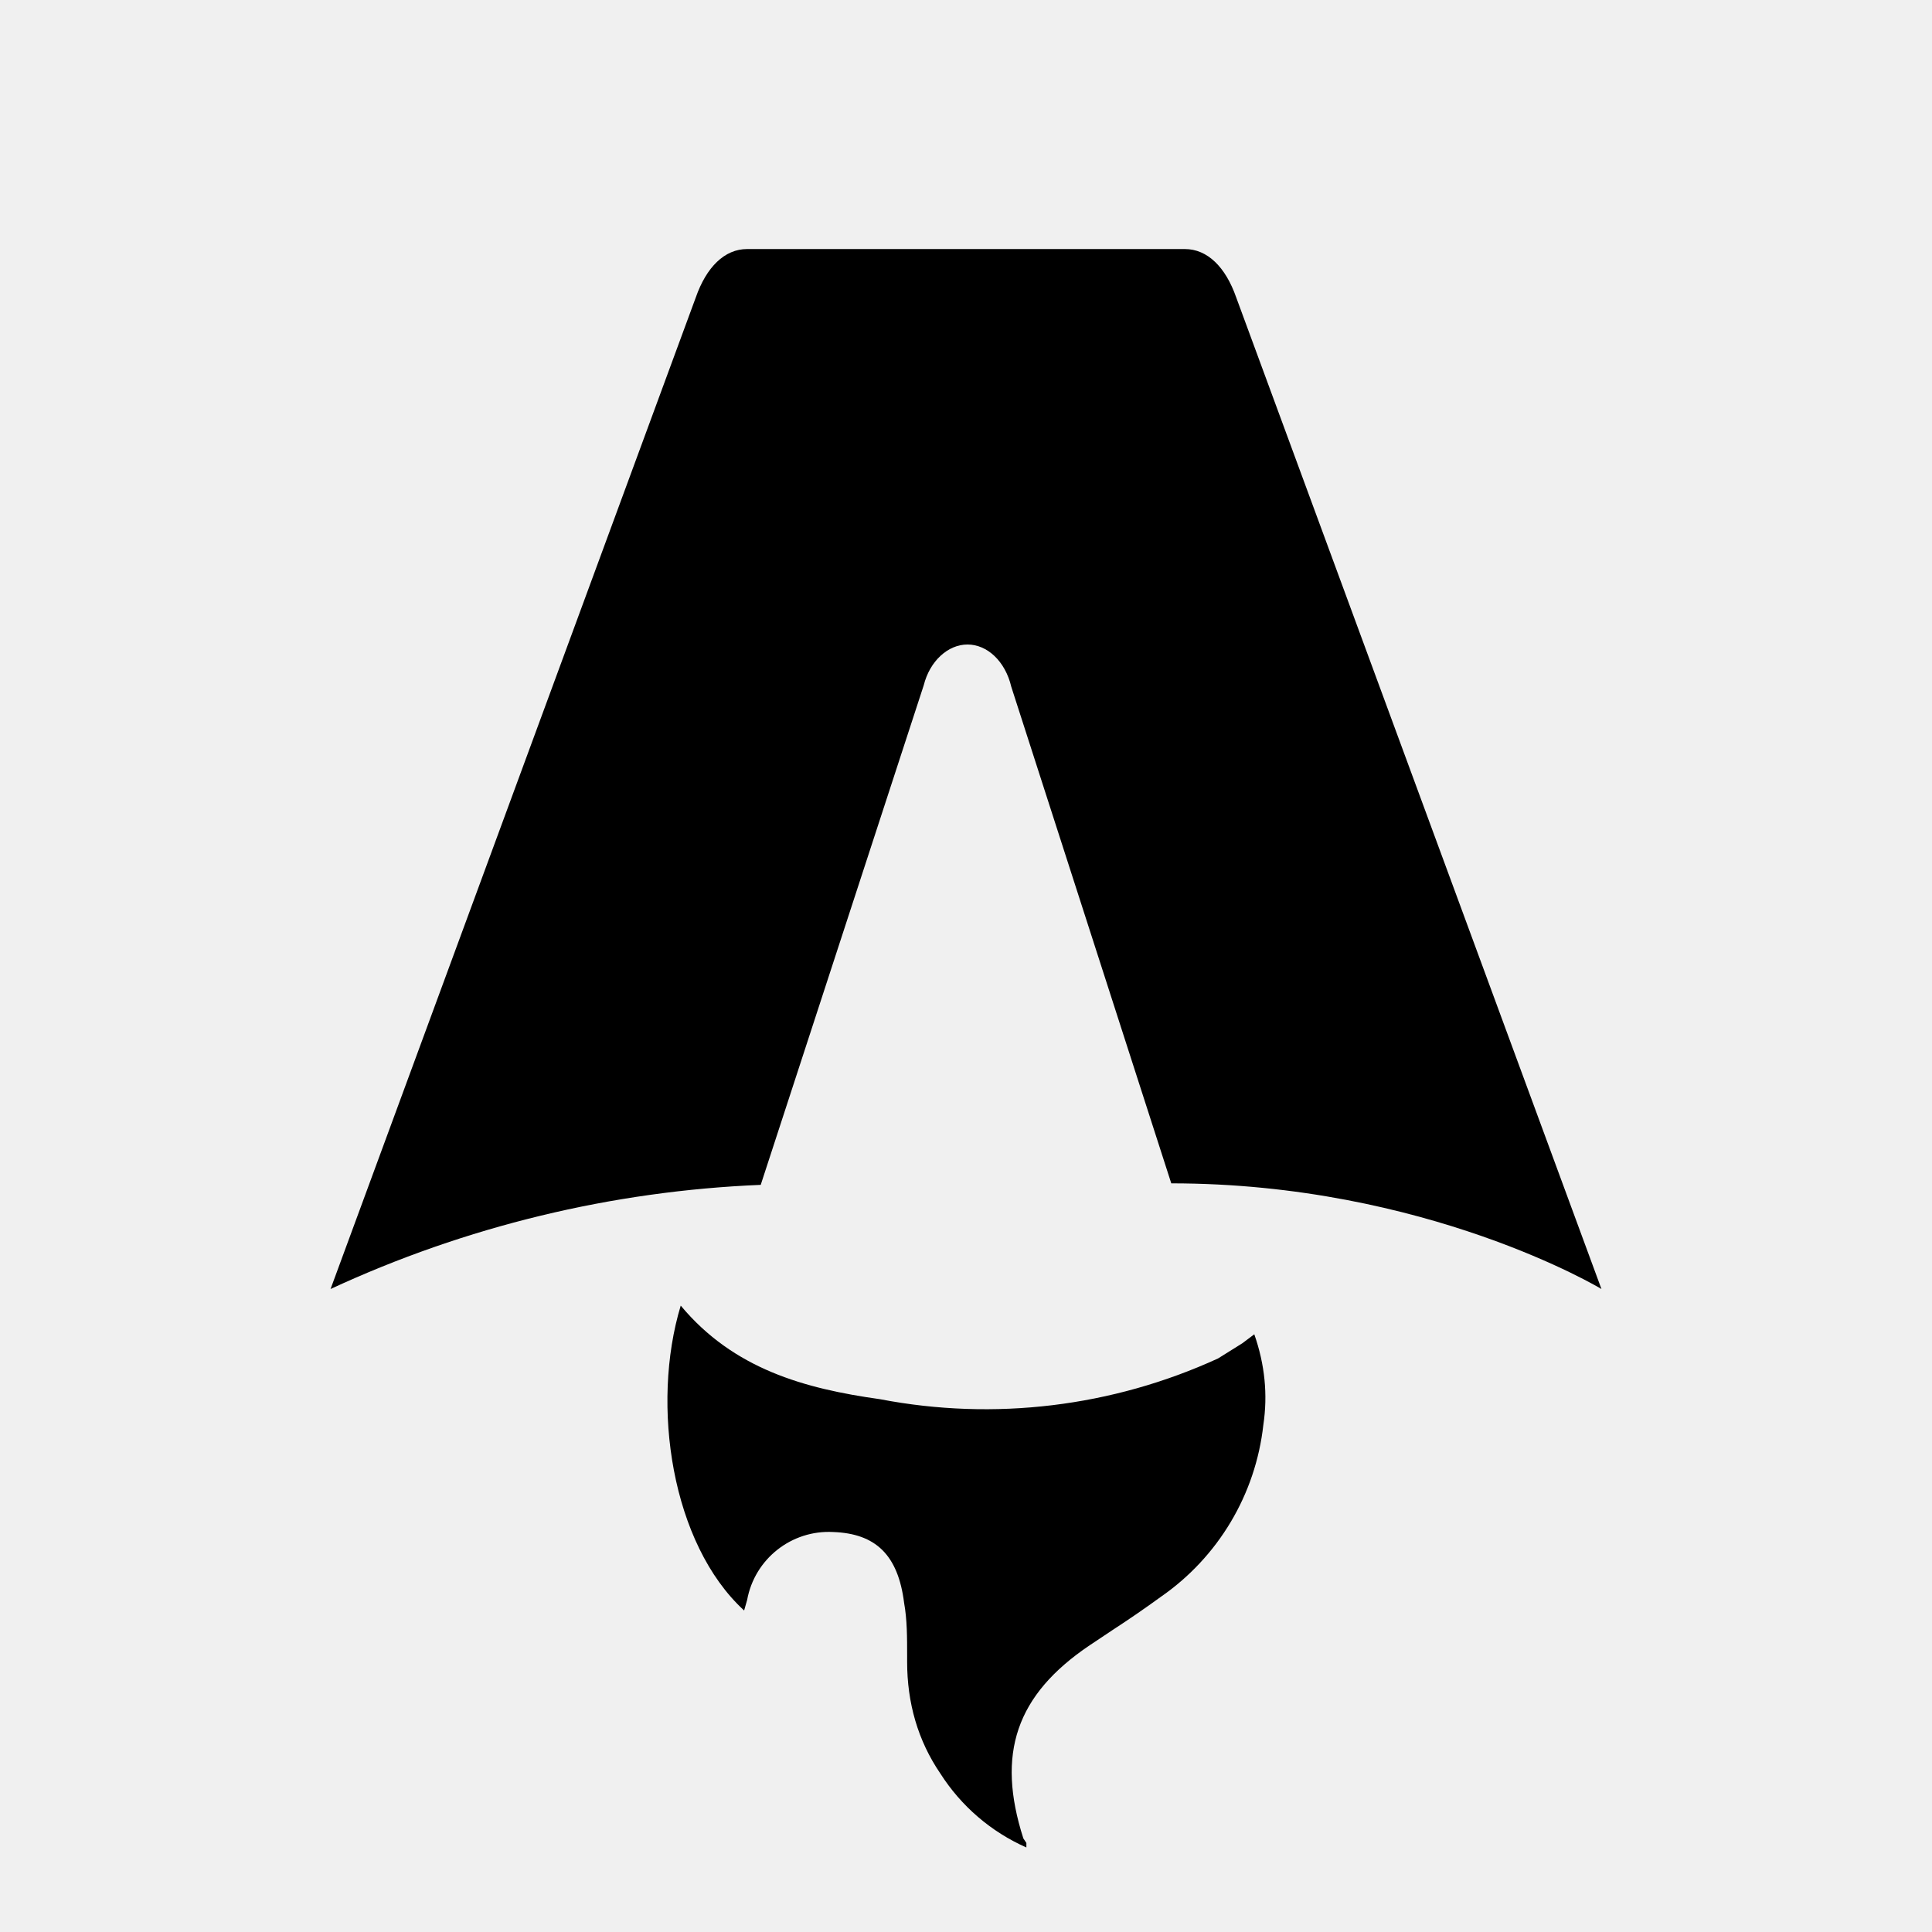
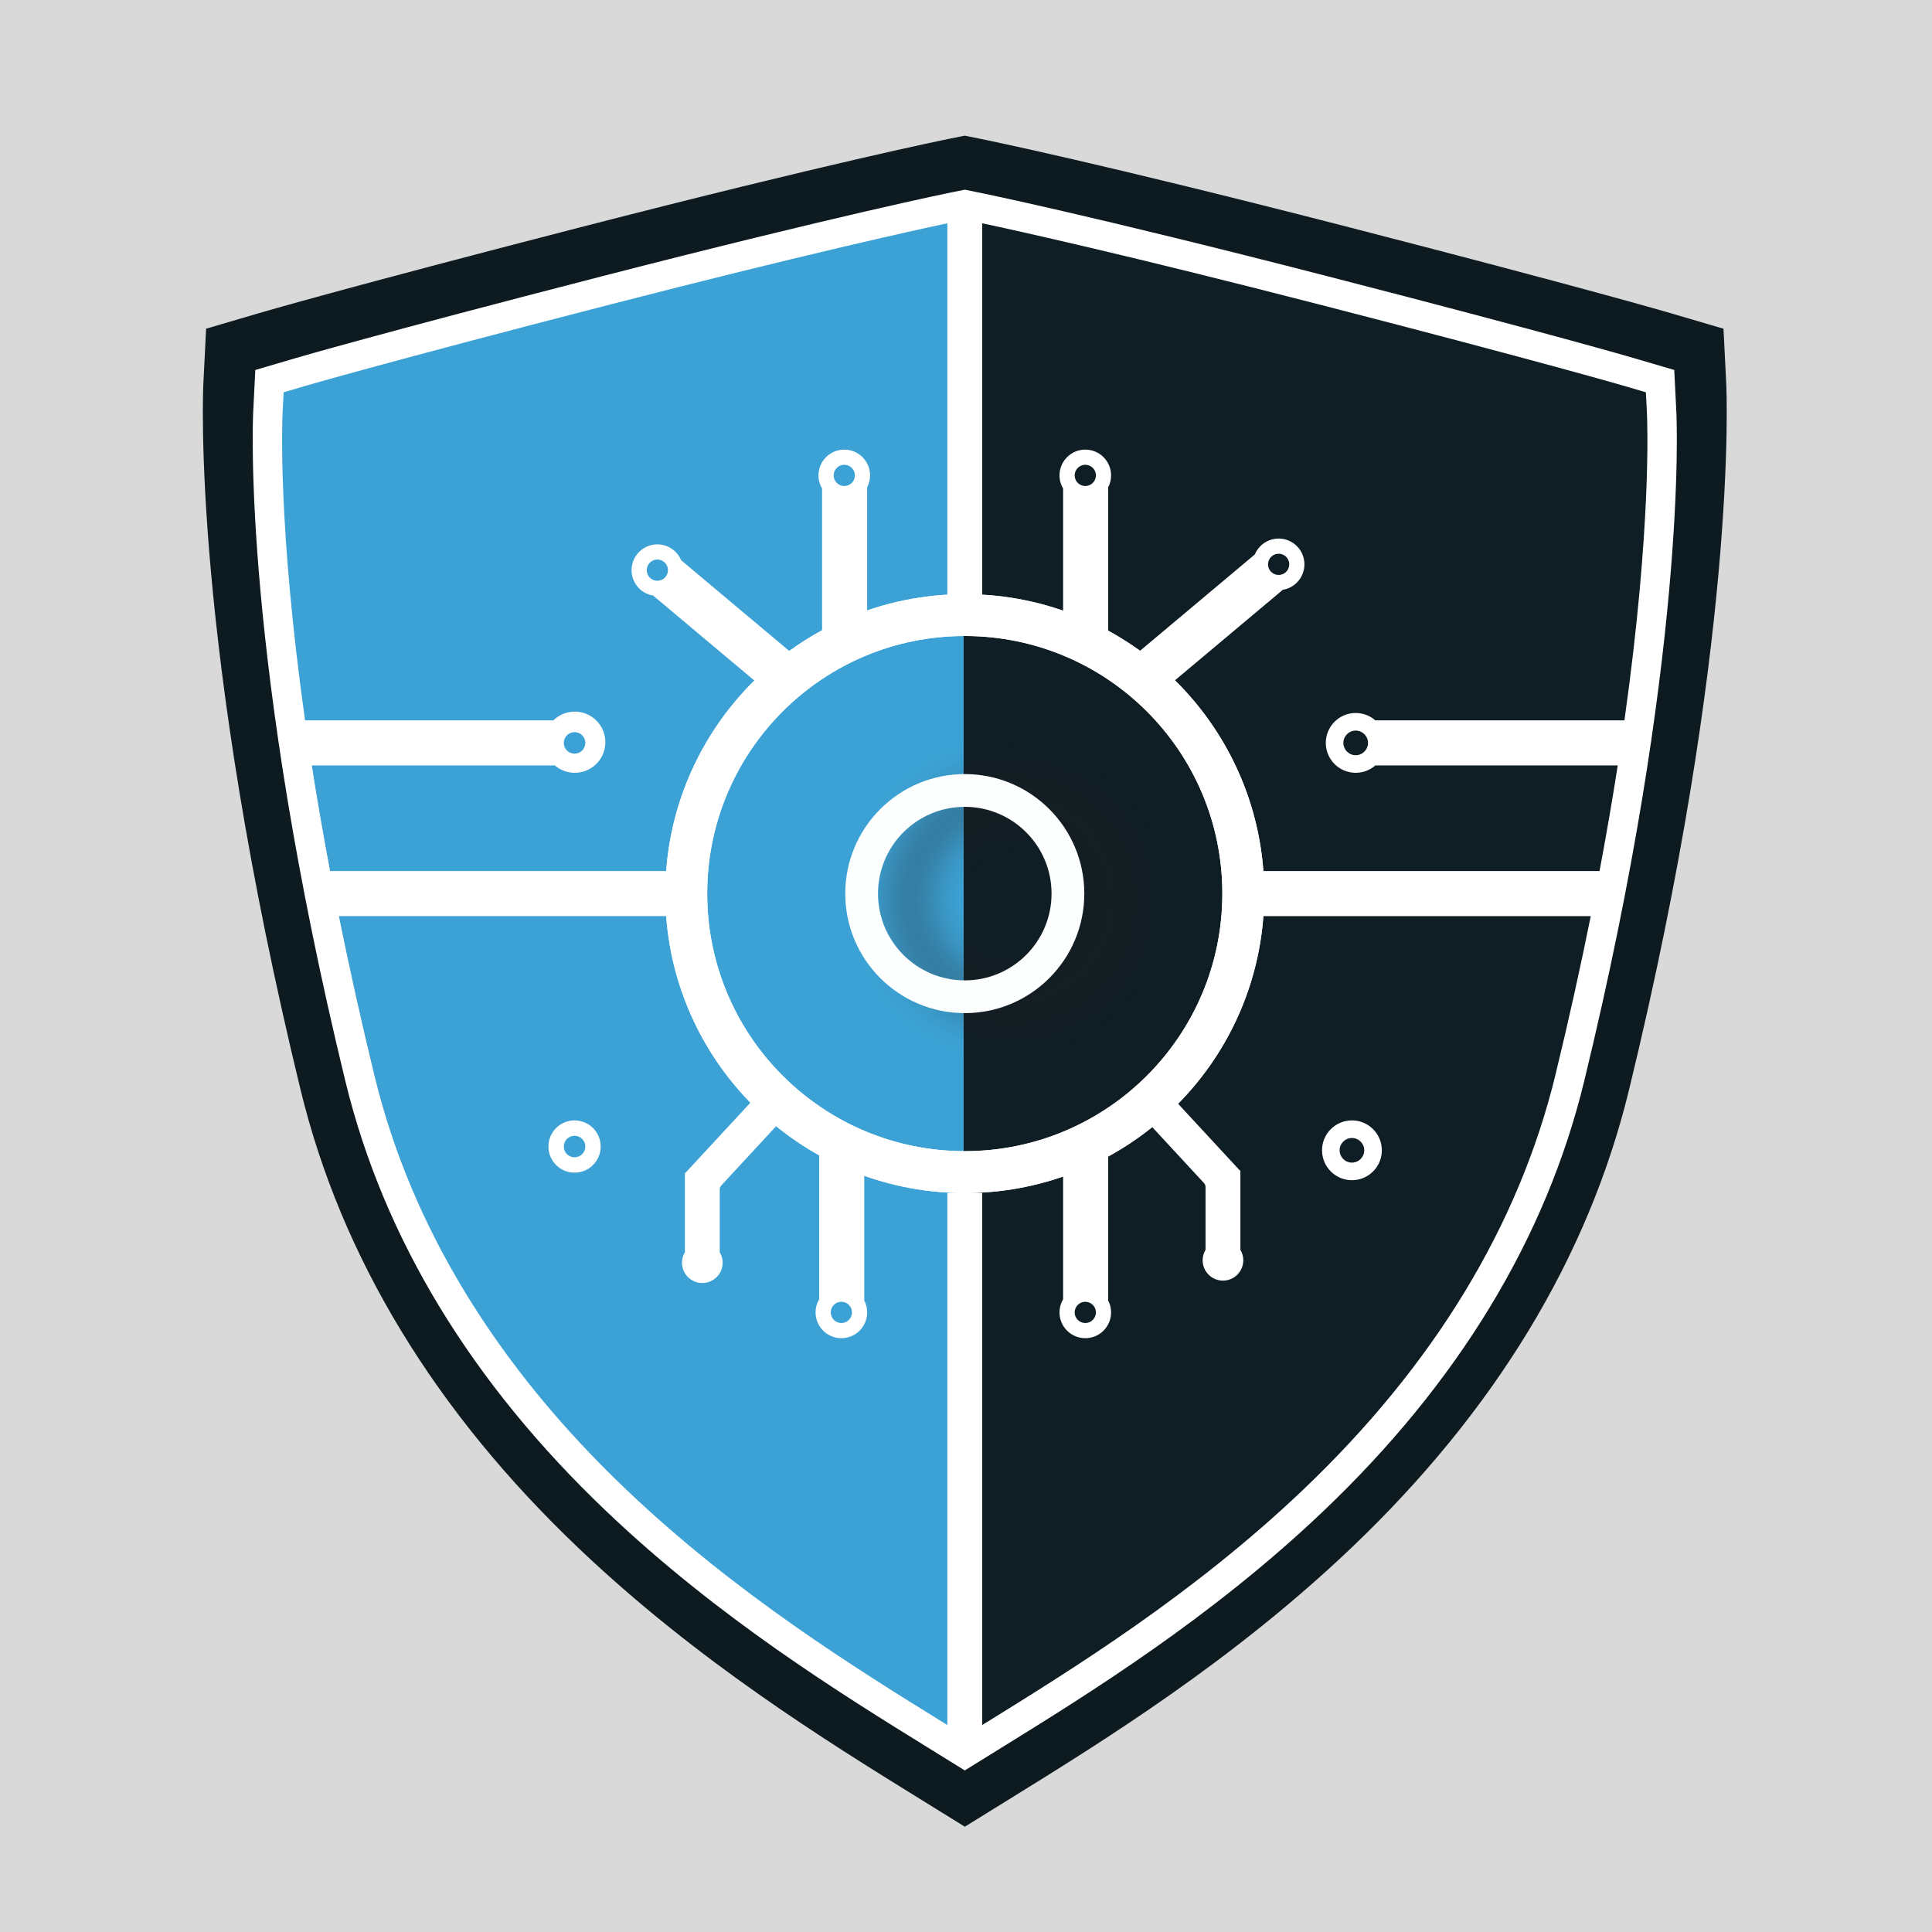
- <svg xmlns="http://www.w3.org/2000/svg" fill="none" viewBox="0 0 128 128">
-   <path d="M50.4 78.5a75.1 75.1 0 0 0-28.5 6.9l24.2-65.7c.7-2 1.9-3.2 3.4-3.2h29c1.5 0 2.7 1.2 3.4 3.2l24.2 65.7s-11.6-7-28.5-7L67 45.5c-.4-1.7-1.6-2.8-2.9-2.8-1.3 0-2.5 1.1-2.9 2.7L50.4 78.5Zm-1.1 28.2Zm-4.2-20.2c-2 6.6-.6 15.8 4.2 20.2a17.5 17.5 0 0 1 .2-.7 5.5 5.5 0 0 1 5.7-4.5c2.8.1 4.3 1.5 4.7 4.7.2 1.1.2 2.3.2 3.5v.4c0 2.7.7 5.2 2.2 7.4a13 13 0 0 0 5.7 4.9v-.3l-.2-.3c-1.8-5.6-.5-9.5 4.4-12.8l1.5-1a73 73 0 0 0 3.2-2.2 16 16 0 0 0 6.8-11.4c.3-2 .1-4-.6-6l-.8.6-1.6 1a37 37 0 0 1-22.4 2.7c-5-.7-9.7-2-13.2-6.2Z" />
-   <style>
-         path { fill: #000; }
-         @media (prefers-color-scheme: dark) {
-             path { fill: #FFF; }
-         }
-     </style>
+ <svg xmlns="http://www.w3.org/2000/svg" width="600" height="600" viewBox="0 0 600 600" fill="none">
+   <rect width="600" height="600" fill="#D9D9D9" />
+   <g clip-path="url(#clip0_172_139)">
+     <path d="M300.932 65.68V542.293C244.487 507.347 143.429 445.645 116.329 334.189C82.763 196.12 86.578 119.844 86.578 119.844C86.578 119.844 112.514 112.214 186.509 93.141C264.841 72.958 300.932 65.68 300.932 65.68Z" fill="#3CA2D5" />
+     <path d="M484.213 333.855C457.122 445.311 356.064 507.014 299.619 541.959V65.346C299.619 65.346 335.71 72.615 414.042 92.807C488.028 111.88 513.973 119.51 513.973 119.51C513.973 119.51 517.788 195.786 484.222 333.855H484.213Z" fill="#0F1D24" />
+     <path d="M483.871 338.698C456.781 450.154 355.722 511.856 299.277 546.802V70.189C299.277 70.189 335.368 77.458 413.7 97.65C487.686 116.723 513.631 124.353 513.631 124.353C513.631 124.353 517.446 200.629 483.88 338.698H483.871Z" fill="#0F1D24" />
+     <path d="M299.621 184.522C248.262 184.522 206.625 226.159 206.625 277.518C206.625 328.877 248.262 370.514 299.621 370.514C350.98 370.514 392.617 328.877 392.617 277.518C392.617 226.159 350.98 184.522 299.621 184.522ZM299.621 357.501C255.45 357.501 219.629 321.689 219.629 277.509C219.629 233.329 255.441 197.517 299.621 197.517C343.801 197.517 379.612 233.329 379.612 277.509C379.612 321.689 343.801 357.501 299.621 357.501Z" fill="#FDFEFE" />
+     <g filter="url(#filter0_d_172_139)">
+       <path d="M299.621 240.399C279.123 240.399 262.502 257.02 262.502 277.518C262.502 298.016 279.123 314.637 299.621 314.637C320.119 314.637 336.74 298.016 336.74 277.518C336.74 257.02 320.119 240.399 299.621 240.399ZM299.621 304.464C284.741 304.464 272.675 292.398 272.675 277.518C272.675 262.638 284.741 250.572 299.621 250.572C314.501 250.572 326.567 262.638 326.567 277.518C326.567 292.398 314.501 304.464 299.621 304.464Z" fill="#FDFEFE" />
+     </g>
+     <path d="M531.569 118.744L530.893 105.144L517.834 101.302C516.77 100.987 490.933 93.42 418.003 74.626C340.635 54.687 304.896 47.437 303.408 47.139L299.621 46.372L295.833 47.139C294.345 47.437 258.615 54.687 181.239 74.626C108.308 93.42 82.471 100.996 81.407 101.302L68.349 105.144L67.672 118.744C67.51 121.945 64.128 198.843 97.721 337.029C110.157 388.172 138.817 435.364 182.916 477.299C219.431 512.019 259.084 536.557 288.05 554.477L299.621 561.637L311.191 554.477C340.148 536.557 379.811 512.01 416.325 477.299C460.424 435.364 489.084 388.172 501.521 337.029C535.113 198.843 531.732 121.954 531.569 118.744ZM492.205 334.766C480.21 384.086 452.461 429.71 409.724 470.346C373.931 504.38 334.756 528.621 306.159 546.324L299.63 550.364L293.1 546.324C264.495 528.621 225.32 504.38 189.526 470.346C146.789 429.701 119.031 384.086 107.046 334.766C73.777 197.914 77.087 122.369 77.249 119.221L77.592 112.422L84.121 110.501C84.383 110.429 110.869 102.664 183.637 83.906C260.761 64.03 297.366 56.599 297.727 56.527L299.621 56.148L301.514 56.527C301.875 56.599 338.489 64.03 415.604 83.906C488.372 102.664 514.858 110.42 515.12 110.501L521.649 112.422L521.992 119.221C522.145 122.369 525.464 197.914 492.196 334.757L492.205 334.766Z" fill="#0D1A20" />
+     <path d="M285.677 558.661C256.548 540.634 216.661 515.951 179.812 480.915C135.073 438.376 105.98 390.444 93.346 338.445C59.581 199.556 62.999 122.098 63.17 118.87L64.009 102.078L80.143 97.334C81.207 97.018 107.026 89.452 180.119 70.613C257.684 50.62 293.46 43.369 294.948 43.071L299.628 42.133L304.309 43.081C305.797 43.378 341.644 50.656 419.138 70.622C492.23 89.461 518.049 97.027 519.114 97.343L535.247 102.087L536.086 118.879C536.248 122.107 539.675 199.565 505.911 338.454C493.267 390.453 464.175 438.385 419.444 480.924C382.596 515.96 342.708 540.652 313.579 558.67L299.637 567.3L285.695 558.67L285.677 558.661ZM81.748 119.798C81.595 122.919 78.321 197.896 111.418 334.044C123.196 382.508 150.521 427.392 192.627 467.424C228.078 501.134 267.027 525.239 295.462 542.834L299.619 545.404L303.777 542.834C332.22 525.23 371.161 501.134 406.611 467.424C448.717 427.383 476.034 382.508 487.82 334.044C520.935 197.815 517.644 122.919 517.49 119.798L517.31 116.2L513.856 115.181C513.594 115.109 487.126 107.353 414.484 88.632C337.577 68.809 300.99 61.378 300.629 61.306L299.628 61.108L298.627 61.306C298.266 61.378 261.68 68.809 184.772 88.632C112.139 107.353 85.662 115.109 85.4 115.181L81.937 116.2L81.757 119.798H81.748Z" fill="#0D1A20" />
+     <path fill-rule="evenodd" clip-rule="evenodd" d="M520.603 127.852L519.954 114.902L507.508 111.24C506.498 110.943 481.879 103.728 412.402 85.827C338.687 66.826 304.644 59.917 303.228 59.638L299.62 58.907L296.013 59.638L295.981 59.645C294.143 60.019 260.064 66.961 186.839 85.827C117.353 103.737 92.743 110.943 91.733 111.24L79.287 114.902L78.638 127.852C78.485 130.909 75.265 204.164 107.271 335.821C119.112 384.546 146.428 429.511 188.435 469.462C223.218 502.541 261.004 525.925 288.6 542.996L299.62 549.823L310.641 542.996C338.227 525.925 376.014 502.541 410.806 469.462C452.822 429.511 480.129 384.546 491.97 335.821C523.976 204.164 520.756 130.909 520.603 127.852ZM483.096 333.656C471.67 380.65 445.229 424.109 404.511 462.833C370.419 495.258 333.099 518.351 305.847 535.215L305.834 535.223L305.03 535.72V370.505H300.931C349.338 369.836 388.809 332.178 392.356 284.518H494.019C490.938 299.837 487.324 316.224 483.087 333.656H483.096ZM298.308 370.505H294.208V535.725L293.398 535.223C266.145 518.359 228.827 495.263 194.721 462.833C153.994 424.109 127.562 380.65 116.136 333.656C111.899 316.225 108.285 299.837 105.203 284.518H206.883C210.43 332.178 249.901 369.836 298.308 370.505ZM299.597 539.064L299.611 539.073L299.626 539.064H299.597ZM96.821 237.714C98.419 247.963 100.289 258.902 102.477 270.518H206.883C210.329 224.211 247.689 187.346 294.208 184.677V69.339C283.585 71.602 249.294 79.152 189.111 94.665C119.788 112.53 94.546 119.925 94.303 119.997L88.08 121.828L87.755 128.303C87.659 130.311 86.211 163.169 94.742 223.714H171.852C173.565 222.035 175.912 221 178.5 221C183.747 221 188 225.253 188 230.5C188 235.747 183.747 240 178.5 240C176.139 240 173.979 239.139 172.318 237.714H96.821ZM305.03 69.342C315.672 71.609 349.958 79.159 410.112 94.665C479.444 112.53 504.677 119.925 504.92 119.997L511.143 121.828L511.467 128.303C511.57 130.311 513.016 163.166 504.482 223.714H427.127C425.495 222.289 423.361 221.427 421.025 221.427C415.896 221.427 411.738 225.585 411.738 230.713C411.738 235.842 415.896 240 421.025 240C423.361 240 425.495 239.137 427.127 237.714H502.403C500.804 247.963 498.934 258.902 496.746 270.518H392.356C388.909 224.211 351.549 187.346 305.03 184.677V69.342ZM178.435 234.055C180.281 234.055 181.777 232.559 181.777 230.713C181.777 228.868 180.281 227.371 178.435 227.371C176.59 227.371 175.093 228.868 175.093 230.713C175.093 232.559 176.59 234.055 178.435 234.055ZM186.551 356.067C186.551 360.549 182.917 364.183 178.435 364.183C173.952 364.183 170.318 360.549 170.318 356.067C170.318 351.584 173.952 347.95 178.435 347.95C182.917 347.95 186.551 351.584 186.551 356.067ZM181.777 356.067C181.777 357.912 180.281 359.409 178.435 359.409C176.59 359.409 175.093 357.912 175.093 356.067C175.093 354.221 176.59 352.725 178.435 352.725C180.281 352.725 181.777 354.221 181.777 356.067ZM417.2 230.713C417.2 232.825 418.912 234.537 421.024 234.537C423.135 234.537 424.847 232.825 424.847 230.713C424.847 228.602 423.135 226.89 421.024 226.89C418.912 226.89 417.2 228.602 417.2 230.713ZM419.856 366.52C414.728 366.52 410.571 362.363 410.571 357.235C410.571 352.107 414.728 347.95 419.856 347.95C424.984 347.95 429.141 352.107 429.141 357.235C429.141 362.363 424.984 366.52 419.856 366.52ZM419.855 361.059C417.743 361.059 416.032 359.347 416.032 357.235C416.032 355.124 417.743 353.412 419.855 353.412C421.966 353.412 423.678 355.124 423.678 357.235C423.678 359.347 421.966 361.059 419.855 361.059ZM219.637 276.277V278.741C220.296 322.353 255.86 357.501 299.619 357.501C343.8 357.501 379.611 321.689 379.611 277.509C379.611 233.329 343.8 197.518 299.619 197.518C255.851 197.518 220.296 232.665 219.637 276.277Z" fill="white" />
+     <path fill-rule="evenodd" clip-rule="evenodd" d="M254.185 147.638C254.185 143.215 257.77 139.629 262.194 139.629C266.617 139.629 270.202 143.215 270.202 147.638C270.202 148.97 269.877 150.227 269.302 151.332V199.15H255.302V151.72C254.592 150.525 254.185 149.129 254.185 147.638ZM265.493 147.638C265.493 149.399 264.114 150.837 262.377 150.931H262.013C260.276 150.837 258.897 149.399 258.897 147.638C258.897 145.817 260.374 144.341 262.195 144.341C264.016 144.341 265.493 145.817 265.493 147.638ZM253.284 407.578C253.284 412.001 256.87 415.587 261.293 415.587C265.716 415.587 269.302 412.001 269.302 407.578C269.302 406.245 268.976 404.988 268.4 403.883V356.067H254.4V403.497C253.691 404.692 253.284 406.088 253.284 407.578ZM261.475 404.285H261.113C259.376 404.379 257.996 405.817 257.996 407.578C257.996 409.399 259.473 410.876 261.294 410.876C263.115 410.876 264.592 409.399 264.592 407.578C264.592 405.817 263.212 404.379 261.475 404.285ZM337.048 415.587C332.625 415.587 329.039 412.001 329.039 407.578C329.039 406.088 329.446 404.693 330.154 403.499V356.067H344.154V403.881C344.731 404.987 345.057 406.245 345.057 407.578C345.057 412.001 341.471 415.587 337.048 415.587ZM333.751 407.578C333.751 405.817 335.131 404.379 336.868 404.285H337.23C338.967 404.379 340.347 405.817 340.347 407.578C340.347 409.399 338.871 410.876 337.049 410.876C335.228 410.876 333.751 409.399 333.751 407.578ZM198.998 183.2C195.609 180.357 195.167 175.306 198.011 171.917C200.854 168.529 205.905 168.087 209.294 170.93C210.314 171.786 211.067 172.843 211.544 173.994L248.176 204.731L239.177 215.456L202.843 184.969C201.471 184.744 200.14 184.159 198.998 183.2ZM206.767 179.066L206.572 179.298C205.386 180.589 203.383 180.729 202.026 179.591C200.631 178.42 200.449 176.34 201.62 174.945C202.791 173.549 204.871 173.368 206.266 174.538C207.622 175.676 207.832 177.674 206.767 179.066ZM403.228 170.114C406.071 173.502 405.629 178.554 402.241 181.397C401.099 182.355 399.768 182.94 398.396 183.165L362.063 213.652L353.064 202.928L389.695 172.191C390.171 171.04 390.925 169.983 391.945 169.127C395.333 166.283 400.385 166.725 403.228 170.114ZM394.676 177.505L394.463 177.251C393.408 175.859 393.62 173.87 394.973 172.735C396.368 171.564 398.448 171.746 399.619 173.141C400.79 174.536 400.608 176.616 399.213 177.787C397.86 178.922 395.864 178.786 394.676 177.505ZM329.039 147.638C329.039 143.215 332.625 139.629 337.048 139.629C341.471 139.629 345.057 143.215 345.057 147.638C345.057 148.972 344.731 150.229 344.154 151.335V199.15H330.154V151.718C329.446 150.523 329.039 149.128 329.039 147.638ZM337.231 150.931H336.867C335.13 150.837 333.751 149.399 333.751 147.638C333.751 145.817 335.228 144.341 337.049 144.341C338.871 144.341 340.347 145.817 340.347 147.638C340.347 149.399 338.968 150.837 337.231 150.931ZM223.523 369.378C223.523 368.924 223.694 368.486 224.002 368.153L241.343 349.409C242.019 348.677 241.975 347.536 241.244 346.86L235.948 341.961C235.216 341.284 234.075 341.328 233.399 342.06L212.98 364.131C212.95 364.164 212.907 364.183 212.862 364.183C212.773 364.183 212.701 364.255 212.701 364.344V388.888C212.129 389.838 211.8 390.95 211.8 392.14C211.8 395.626 214.627 398.452 218.113 398.452C221.6 398.452 224.426 395.626 224.426 392.14C224.426 390.949 224.096 389.835 223.523 388.884V369.378ZM373.911 367.41C374.22 367.743 374.391 368.18 374.391 368.634V388.139C373.818 389.09 373.488 390.203 373.488 391.394C373.488 394.881 376.315 397.707 379.801 397.707C383.287 397.707 386.114 394.881 386.114 391.394C386.114 390.205 385.785 389.092 385.213 388.143V363.6C385.213 363.51 385.14 363.438 385.051 363.438C385.005 363.438 384.962 363.419 384.931 363.386L364.513 341.314C363.837 340.583 362.696 340.539 361.965 341.215L356.669 346.114C355.937 346.791 355.893 347.932 356.569 348.663L373.911 367.41Z" fill="white" />
+   </g>
+   <defs>
+     <filter id="filter0_d_172_139" x="262.502" y="229.577" width="101.293" height="99.489" filterUnits="userSpaceOnUse" color-interpolation-filters="sRGB">
+       <feFlood flood-opacity="0" result="BackgroundImageFix" />
+       <feColorMatrix in="SourceAlpha" type="matrix" values="0 0 0 0 0 0 0 0 0 0 0 0 0 0 0 0 0 0 127 0" result="hardAlpha" />
+       <feOffset dx="14.429" dy="1.804" />
+       <feGaussianBlur stdDeviation="6.313" />
+       <feColorMatrix type="matrix" values="0 0 0 0 0.137 0 0 0 0 0.122 0 0 0 0 0.125 0 0 0 0.45 0" />
+       <feBlend mode="normal" in2="BackgroundImageFix" result="effect1_dropShadow_172_139" />
+       <feBlend mode="normal" in="SourceGraphic" in2="effect1_dropShadow_172_139" result="shape" />
+     </filter>
+     <clipPath id="clip0_172_139">
+       <rect width="473.24" height="547.442" fill="white" transform="translate(63 26)" />
+     </clipPath>
+   </defs>
</svg>
